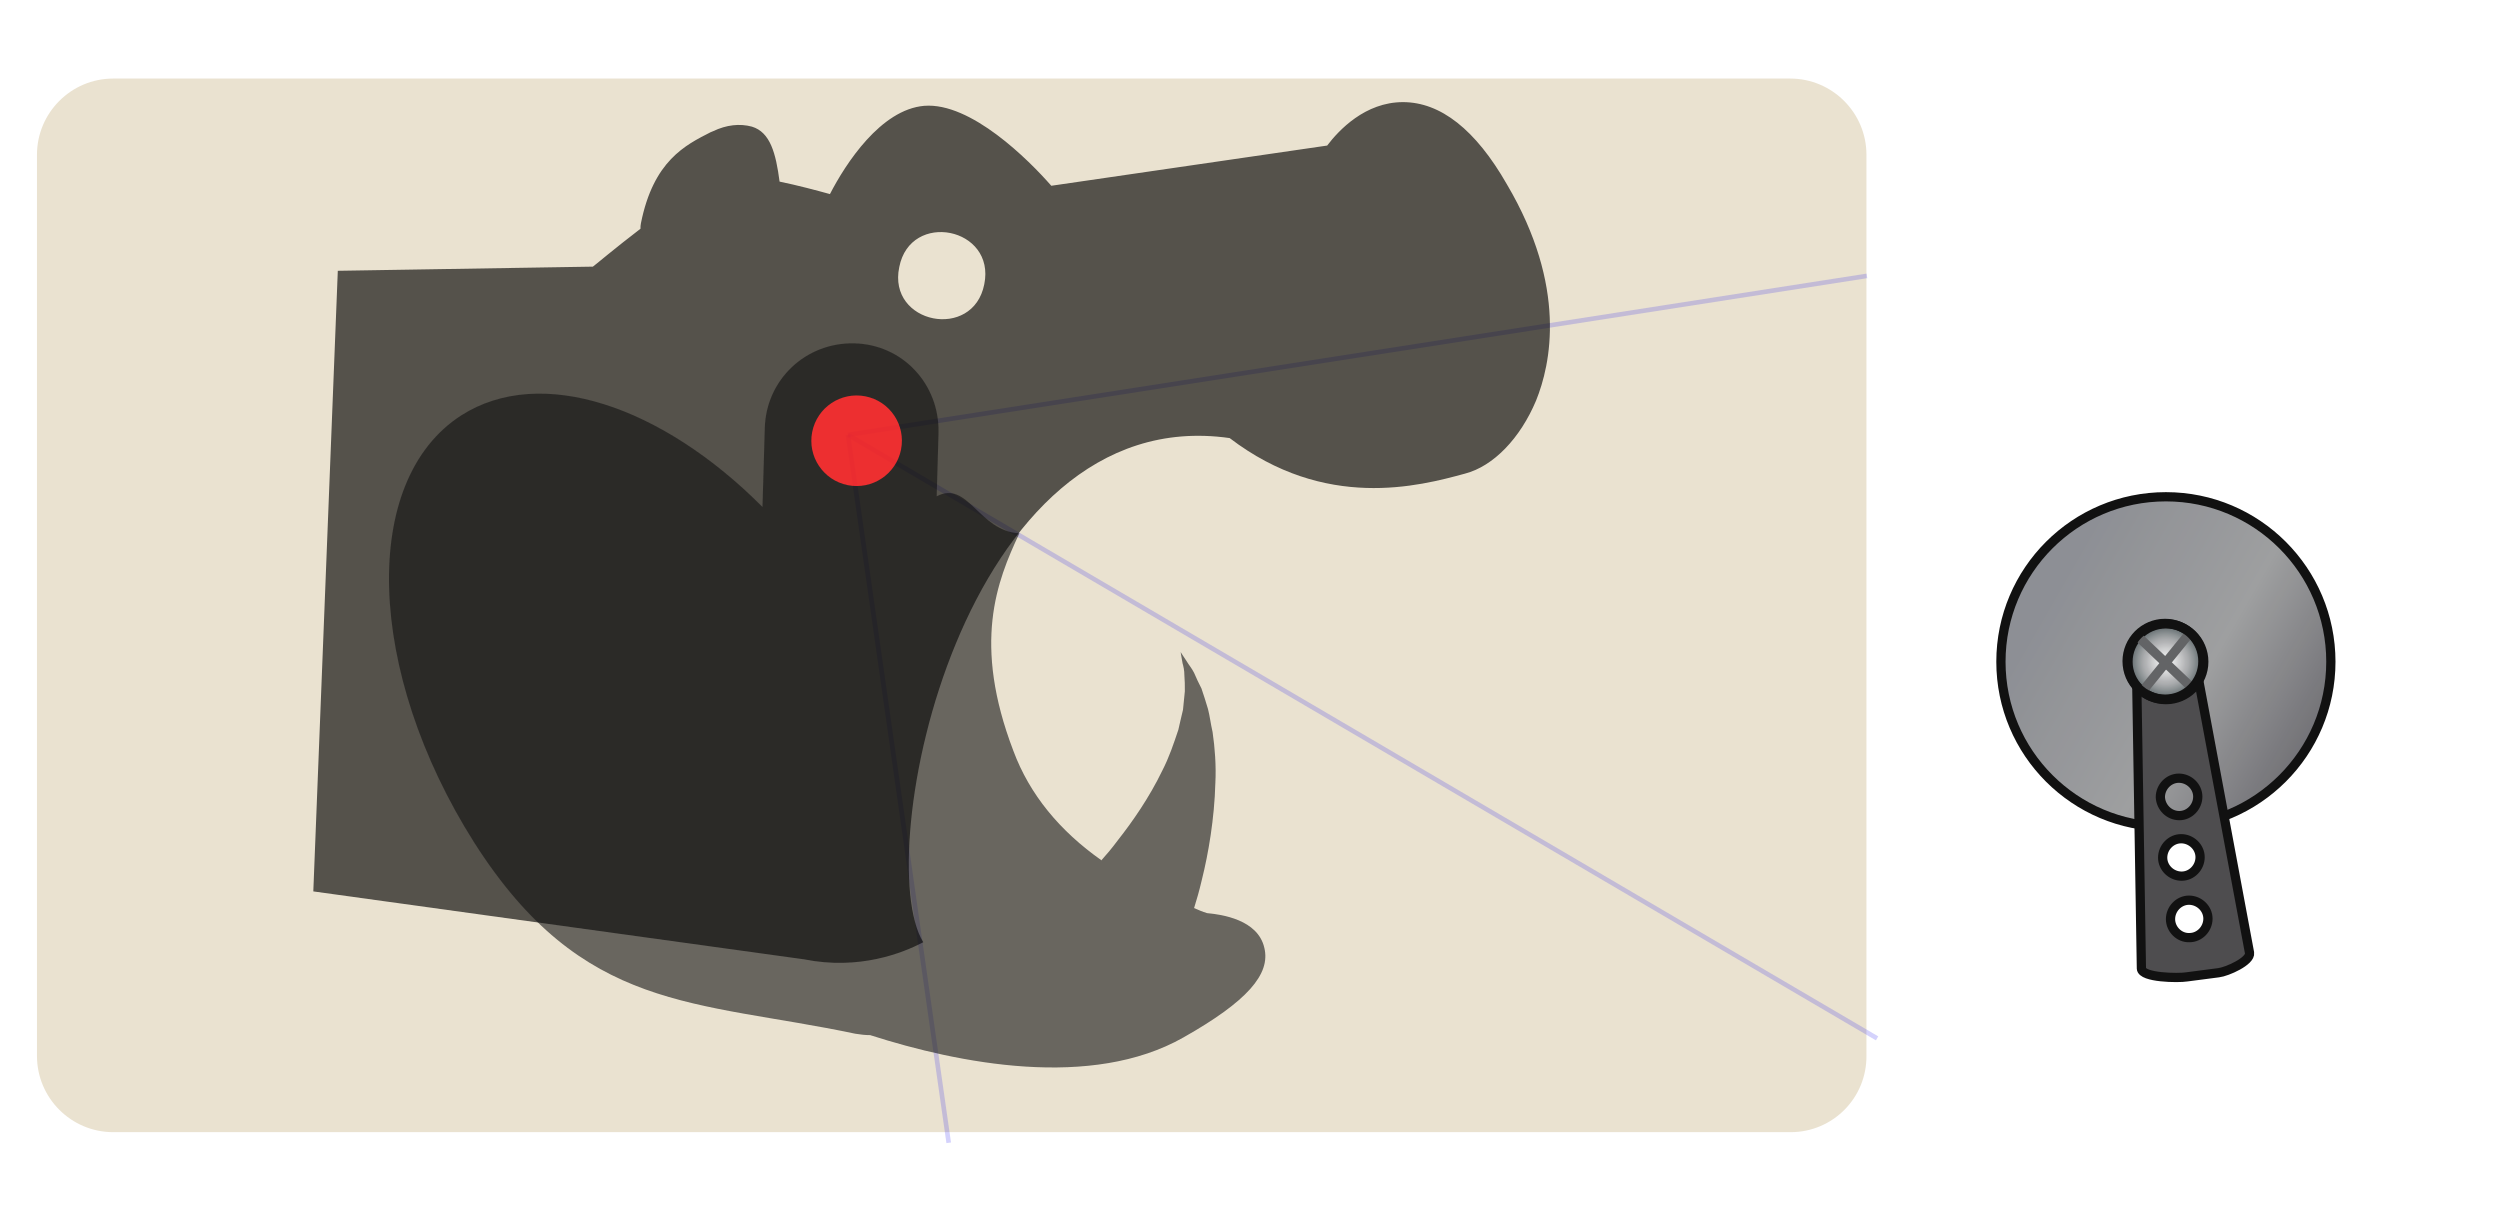
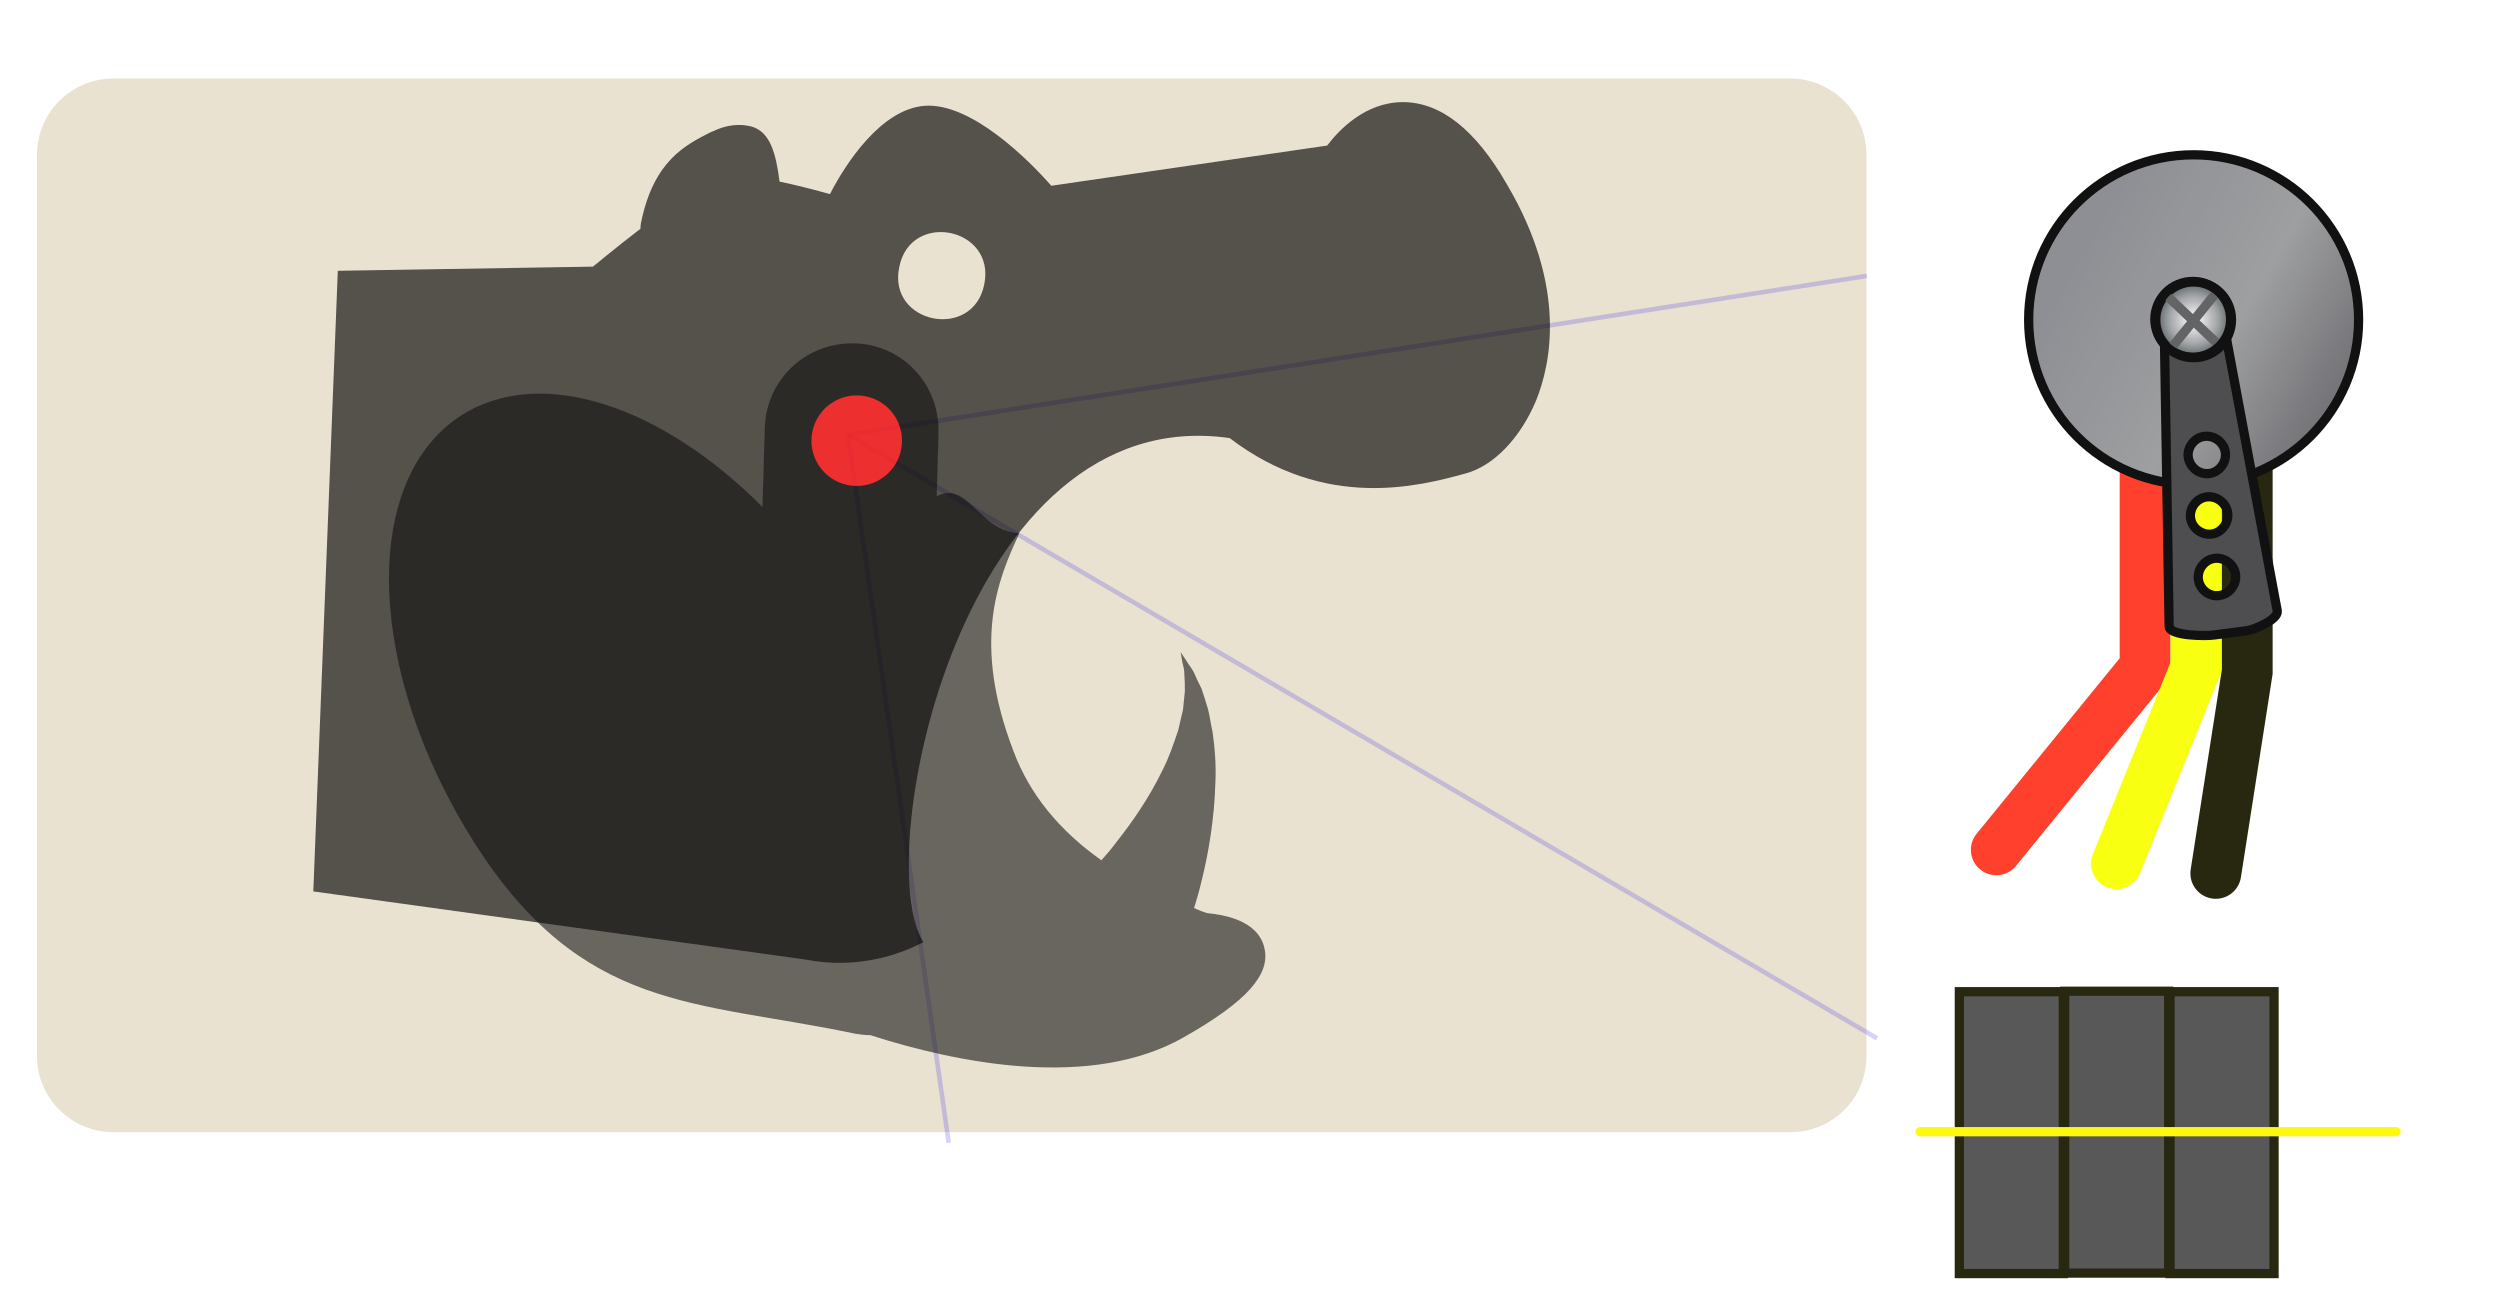
- <svg xmlns="http://www.w3.org/2000/svg" version="1.1" id="ELD:_Hungry_Hippo" x="0px" y="0px" viewBox="0 0 541 263" style="enable-background:new 0 0 541 263;" xml:space="preserve">
+ <svg xmlns="http://www.w3.org/2000/svg" version="1.1" id="ELD:_Hungry_Hippo" x="0px" y="0px" viewBox="0 0 541 281.9" style="enable-background:new 0 0 541 281.9;" xml:space="preserve">
  <style type="text/css">
	.st0{fill:#EAE2D0;}
	.st1{opacity:0.2;fill:none;stroke:#2920EF;stroke-miterlimit:10;enable-background:new    ;}
	.st2{opacity:0.93;}
	.st3{opacity:0.69;fill:#212121;enable-background:new    ;}
	.st4{opacity:0.69;fill:#020202;enable-background:new    ;}
	.st5{fill:#ED2224;}
- 	.st6{fill:url(#BASE:_asd_1_);stroke:#000000;stroke-width:2;stroke-miterlimit:10;}
- 	.st7{fill:#414042;stroke:#000000;stroke-width:2;stroke-miterlimit:10;}
- 	.st8{fill:url(#SVGID_1_);stroke:#000000;stroke-width:2;stroke-miterlimit:10;}
- 	.st9{fill:none;stroke:#58595B;stroke-width:2;stroke-miterlimit:10;}
- 	.st10{fill:none;stroke:#000000;stroke-width:2;stroke-miterlimit:10;}
+ 	.st6{fill:none;stroke:#FF321D;stroke-width:11;stroke-linecap:round;stroke-miterlimit:10;}
+ 	.st7{fill:none;stroke:#F9FF00;stroke-width:11;stroke-linecap:round;stroke-miterlimit:10;}
+ 	.st8{fill:none;stroke:#191900;stroke-width:11;stroke-linecap:round;stroke-miterlimit:10;}
+ 	.st9{fill:url(#BASE:_asd_1_);stroke:#000000;stroke-width:2;stroke-miterlimit:10;}
+ 	.st10{fill:#414042;stroke:#000000;stroke-width:2;stroke-miterlimit:10;}
+ 	.st11{fill:url(#SVGID_1_);stroke:#000000;stroke-width:2;stroke-miterlimit:10;}
+ 	.st12{fill:none;stroke:#58595B;stroke-width:2;stroke-miterlimit:10;}
+ 	.st13{fill:none;stroke:#000000;stroke-width:2;stroke-miterlimit:10;}
+ 	.st14{fill:#4C4C4C;stroke:#191900;stroke-width:2;stroke-linecap:round;stroke-miterlimit:10;}
+ 	.st15{fill:none;stroke:#FFF800;stroke-width:2;stroke-linecap:round;stroke-miterlimit:10;}
</style>
  <path class="st0" d="M387.5,245h-363C15.4,245,8,237.6,8,228.5v-195C8,24.4,15.4,17,24.5,17h362.9c9.1,0,16.5,7.4,16.5,16.5v194.9  C404,237.6,396.6,245,387.5,245z" />
  <line class="st1" x1="183.5" y1="94.1" x2="205.3" y2="247.3" />
  <line class="st1" x1="183.5" y1="94.1" x2="404" y2="59.7" />
  <line class="st1" x1="183.5" y1="94.1" x2="406.2" y2="224.7" />
  <g id="DEVICE:_x7B__x27_id_x27_:0_x7D_" class="st2">
    <g id="STEPPER:_my_stepper">
      <path id="ARM:_HIPPO" class="st3" d="M102.6,182.3c23.5,36.9,47.8,34.1,82.5,41.4c1.2,0.2,2.2,0.3,3.2,0.3    c19.3,6.2,47.9,11.8,67.8,0.5c13.8-7.8,18.9-13.7,17.5-19.4c-1.4-6.1-9.2-7.2-12.4-7.5c-1-0.3-1.9-0.7-2.8-1.1    c0.5-1.6,1.1-3.6,1.7-6.2c1.4-5.6,2.7-13.2,2.9-20.8c0.2-3.8-0.1-7.7-0.6-11.1c-0.4-1.7-0.6-3.5-1-5c-0.5-1.6-0.9-3-1.4-4.4    c-0.6-1.2-1.2-2.4-1.6-3.4c-0.5-1-1.2-1.8-1.6-2.5c-0.9-1.3-1.3-2-1.3-2s0.1,0.8,0.4,2.4c0.2,0.7,0.4,1.6,0.4,2.6    c0.1,1.1,0.1,2.3,0.1,3.5l-0.4,4c-0.3,1.4-0.7,2.8-1,4.3c-1,3-2,6-3.5,8.9c-2.8,5.8-6.5,11.1-9.5,14.9c-1.4,1.9-2.7,3.4-3.6,4.4    v0.1c-9.1-6.4-15.6-14.3-19.1-23.7c-8.9-23.3-3.6-36.7,1.3-47.1c-8.8-0.4-11.1-11.6-17.9-8l0.4-13.8c0.2-10.5-7.8-19.1-18.3-19.3    s-19,7.9-19.3,18.3l-0.5,17.1c-21.8-21.9-48-30.8-65.2-19.8C77.9,104,79.2,145.3,102.6,182.3z" />
      <path id="BASE:_Hippo" class="st4" d="M73.1,58.6l-5.3,134.3L174,207.6c12,2.4,21.4-1.4,25.8-3.7c-11.5-18.6,8.2-117.4,66.3-109.1    c20.7,15.8,41,10.4,50.9,7.7c6.2-1.6,12-7.7,15.4-15.8c3.2-7.9,6.8-24.6-6.3-46.8c-6.8-11.9-14.4-17.8-22.5-17.8    c-8.2,0-13.9,6.1-16.4,9.4l-59.7,8.7c-4.9-5.6-17.4-18.1-27.5-17.3c-9.4,0.8-17,12.5-20.4,19.1c-2.9-0.8-7-1.9-10.9-2.7    c-0.8-6.1-2-10.7-6-11.9c-2.6-0.7-5.5-0.4-8.4,1l-0.5,0.2c-5.5,2.8-12.4,6.2-15.1,19.7c-0.1,0.4-0.1,0.8-0.1,1.2    c-5.5,4.2-10.1,8.1-10.3,8.2L73.1,58.6z M194.6,57.8c2.4-12.3,20.9-8.6,18.4,3.7C210.6,73.8,192,70.1,194.6,57.8z" />
-       <ellipse id="PIVOT:_MAIN" transform="matrix(0.1953 -0.9807 0.9807 0.1953 55.6051 258.5684)" class="st5" cx="185.4" cy="95.4" rx="9.8" ry="9.8" />
+       <ellipse id="PIVOT:_MAIN" transform="matrix(0.1953 -0.9807 0.9807 0.1953 55.6263 258.5526)" class="st5" cx="185.4" cy="95.4" rx="9.8" ry="9.8" />
    </g>
    <g id="STEPPER:_Other">
-       <linearGradient id="BASE:_asd_1_" gradientUnits="userSpaceOnUse" x1="418.02" y1="727.306" x2="475.978" y2="768.771" gradientTransform="matrix(0.9951 -9.901447e-02 9.901447e-02 0.9951 -44.3838 -553.5837)">
+       <polyline id="WIRE_2_" class="st6" points="464.2,101.1 464.2,144.4 432,183.9   " />
+       <polyline id="WIRE_1_" class="st7" points="475.2,101.1 475.2,144.4 458,186.9   " />
+       <polyline id="WIRE" class="st8" points="486.3,101.1 486.3,145.4 479.5,189   " />
+       <linearGradient id="BASE:_asd_1_" gradientUnits="userSpaceOnUse" x1="402.57" y1="-391.624" x2="460.528" y2="-433.089" gradientTransform="matrix(0.9951 -9.901447e-02 -9.901447e-02 -0.9951 10.228 -295.0762)">
        <stop offset="5.618000e-03" style="stop-color:#85878D" />
        <stop offset="0.528" style="stop-color:#979899" />
        <stop offset="1" style="stop-color:#5D5C62" />
      </linearGradient>
-       <circle id="BASE:_asd" class="st6" cx="468.7" cy="143.2" r="35.7" />
-       <path id="ARM:_arm" class="st7" d="M473.2,211.4l6.9-0.9c1.8-0.2,7-2.5,6.7-4.3l-11.1-59.5l-13.3,1.6l1,61.3    C463.5,211.6,471.4,211.7,473.2,211.4z M467.5,172.5c0-2.2,1.8-4.1,4-4.1s4.1,1.8,4.1,4s-1.8,4.1-4,4.1S467.6,174.7,467.5,172.5z     M468,185.6c0-2.2,1.8-4.1,4-4.1s4.1,1.8,4.1,4s-1.8,4.1-4,4.1S468,187.8,468,185.6z M469.7,198.9c0-2.2,1.8-4.1,4-4.1    s4.1,1.8,4.1,4s-1.8,4.1-4,4.1C471.6,203,469.7,201.1,469.7,198.9z" />
-       <circle id="PIVOT:_alsd" class="st0" cx="468.5" cy="143.7" r="6" />
+       <circle id="BASE:_asd" class="st9" cx="474.7" cy="69.2" r="35.7" />
+       <path id="ARM:_arm" class="st10" d="M479.2,137.4l6.9-0.9c1.8-0.2,7-2.5,6.7-4.3l-11.1-59.5l-13.3,1.6l1,61.3    C469.5,137.6,477.4,137.7,479.2,137.4z M473.5,98.5c0-2.2,1.8-4.1,4-4.1s4.1,1.8,4.1,4s-1.8,4.1-4,4.1S473.6,100.7,473.5,98.5z     M474,111.6c0-2.2,1.8-4.1,4-4.1s4.1,1.8,4.1,4s-1.8,4.1-4,4.1S474,113.8,474,111.6z M475.7,124.9c0-2.2,1.8-4.1,4-4.1    s4.1,1.8,4.1,4s-1.8,4.1-4,4.1C477.6,129,475.7,127.1,475.7,124.9z" />
+       <circle id="PIVOT:_alsd" class="st0" cx="474.5" cy="69.7" r="6" />
      <g id="nut">
-         <radialGradient id="SVGID_1_" cx="441.566" cy="744.182" r="8.239" gradientTransform="matrix(0.9951 -9.901447e-02 9.901447e-02 0.9951 -44.3838 -553.5837)" gradientUnits="userSpaceOnUse">
+         <radialGradient id="SVGID_1_" cx="426.116" cy="-408.5" r="8.239" gradientTransform="matrix(0.9951 -9.901447e-02 -9.901447e-02 -0.9951 10.228 -295.0762)" gradientUnits="userSpaceOnUse">
          <stop offset="0" style="stop-color:#E5E2DF" />
          <stop offset="0" style="stop-color:#F7F6F5" />
          <stop offset="0" style="stop-color:#FFFFFF" />
          <stop offset="0.123" style="stop-color:#ECEDED" />
          <stop offset="0.358" style="stop-color:#C8C9CA" />
          <stop offset="0.522" style="stop-color:#ADAEB0" />
          <stop offset="0.6" style="stop-color:#A2A4A6" />
          <stop offset="0.732" style="stop-color:#868C8E" />
          <stop offset="0.899" style="stop-color:#5F686B" />
          <stop offset="1" style="stop-color:#465053" />
        </radialGradient>
-         <circle class="st8" cx="468.7" cy="143.2" r="8.2" />
-         <line class="st9" x1="462.6" y1="137.7" x2="474.5" y2="149" />
-         <line class="st9" x1="463.7" y1="149.5" x2="473.7" y2="137.2" />
-         <ellipse transform="matrix(0.9951 -9.901308e-02 9.901308e-02 0.9951 -11.8669 47.0916)" class="st10" cx="468.5" cy="143.1" rx="8.2" ry="8.2" />
+         <circle class="st11" cx="474.7" cy="69.2" r="8.2" />
+         <line class="st12" x1="468.6" y1="63.7" x2="480.5" y2="75" />
+         <line class="st12" x1="469.7" y1="75.5" x2="479.7" y2="63.2" />
+         <ellipse transform="matrix(0.9951 -9.901171e-02 9.901171e-02 0.9951 -4.5104 47.3212)" class="st13" cx="474.5" cy="69.1" rx="8.2" ry="8.2" />
      </g>
+     </g>
+     <g id="HUB">
+       <rect id="HUB3" x="424" y="214.6" class="st14" width="22.5" height="61" />
+       <rect id="HUB2" x="446.8" y="214.5" class="st14" width="22.5" height="61" />
+       <rect id="HUB1" x="469.6" y="214.6" class="st14" width="22.5" height="61" />
+       <line id="CP" class="st15" x1="415.5" y1="244.9" x2="518.5" y2="244.9" />
    </g>
  </g>
</svg>
